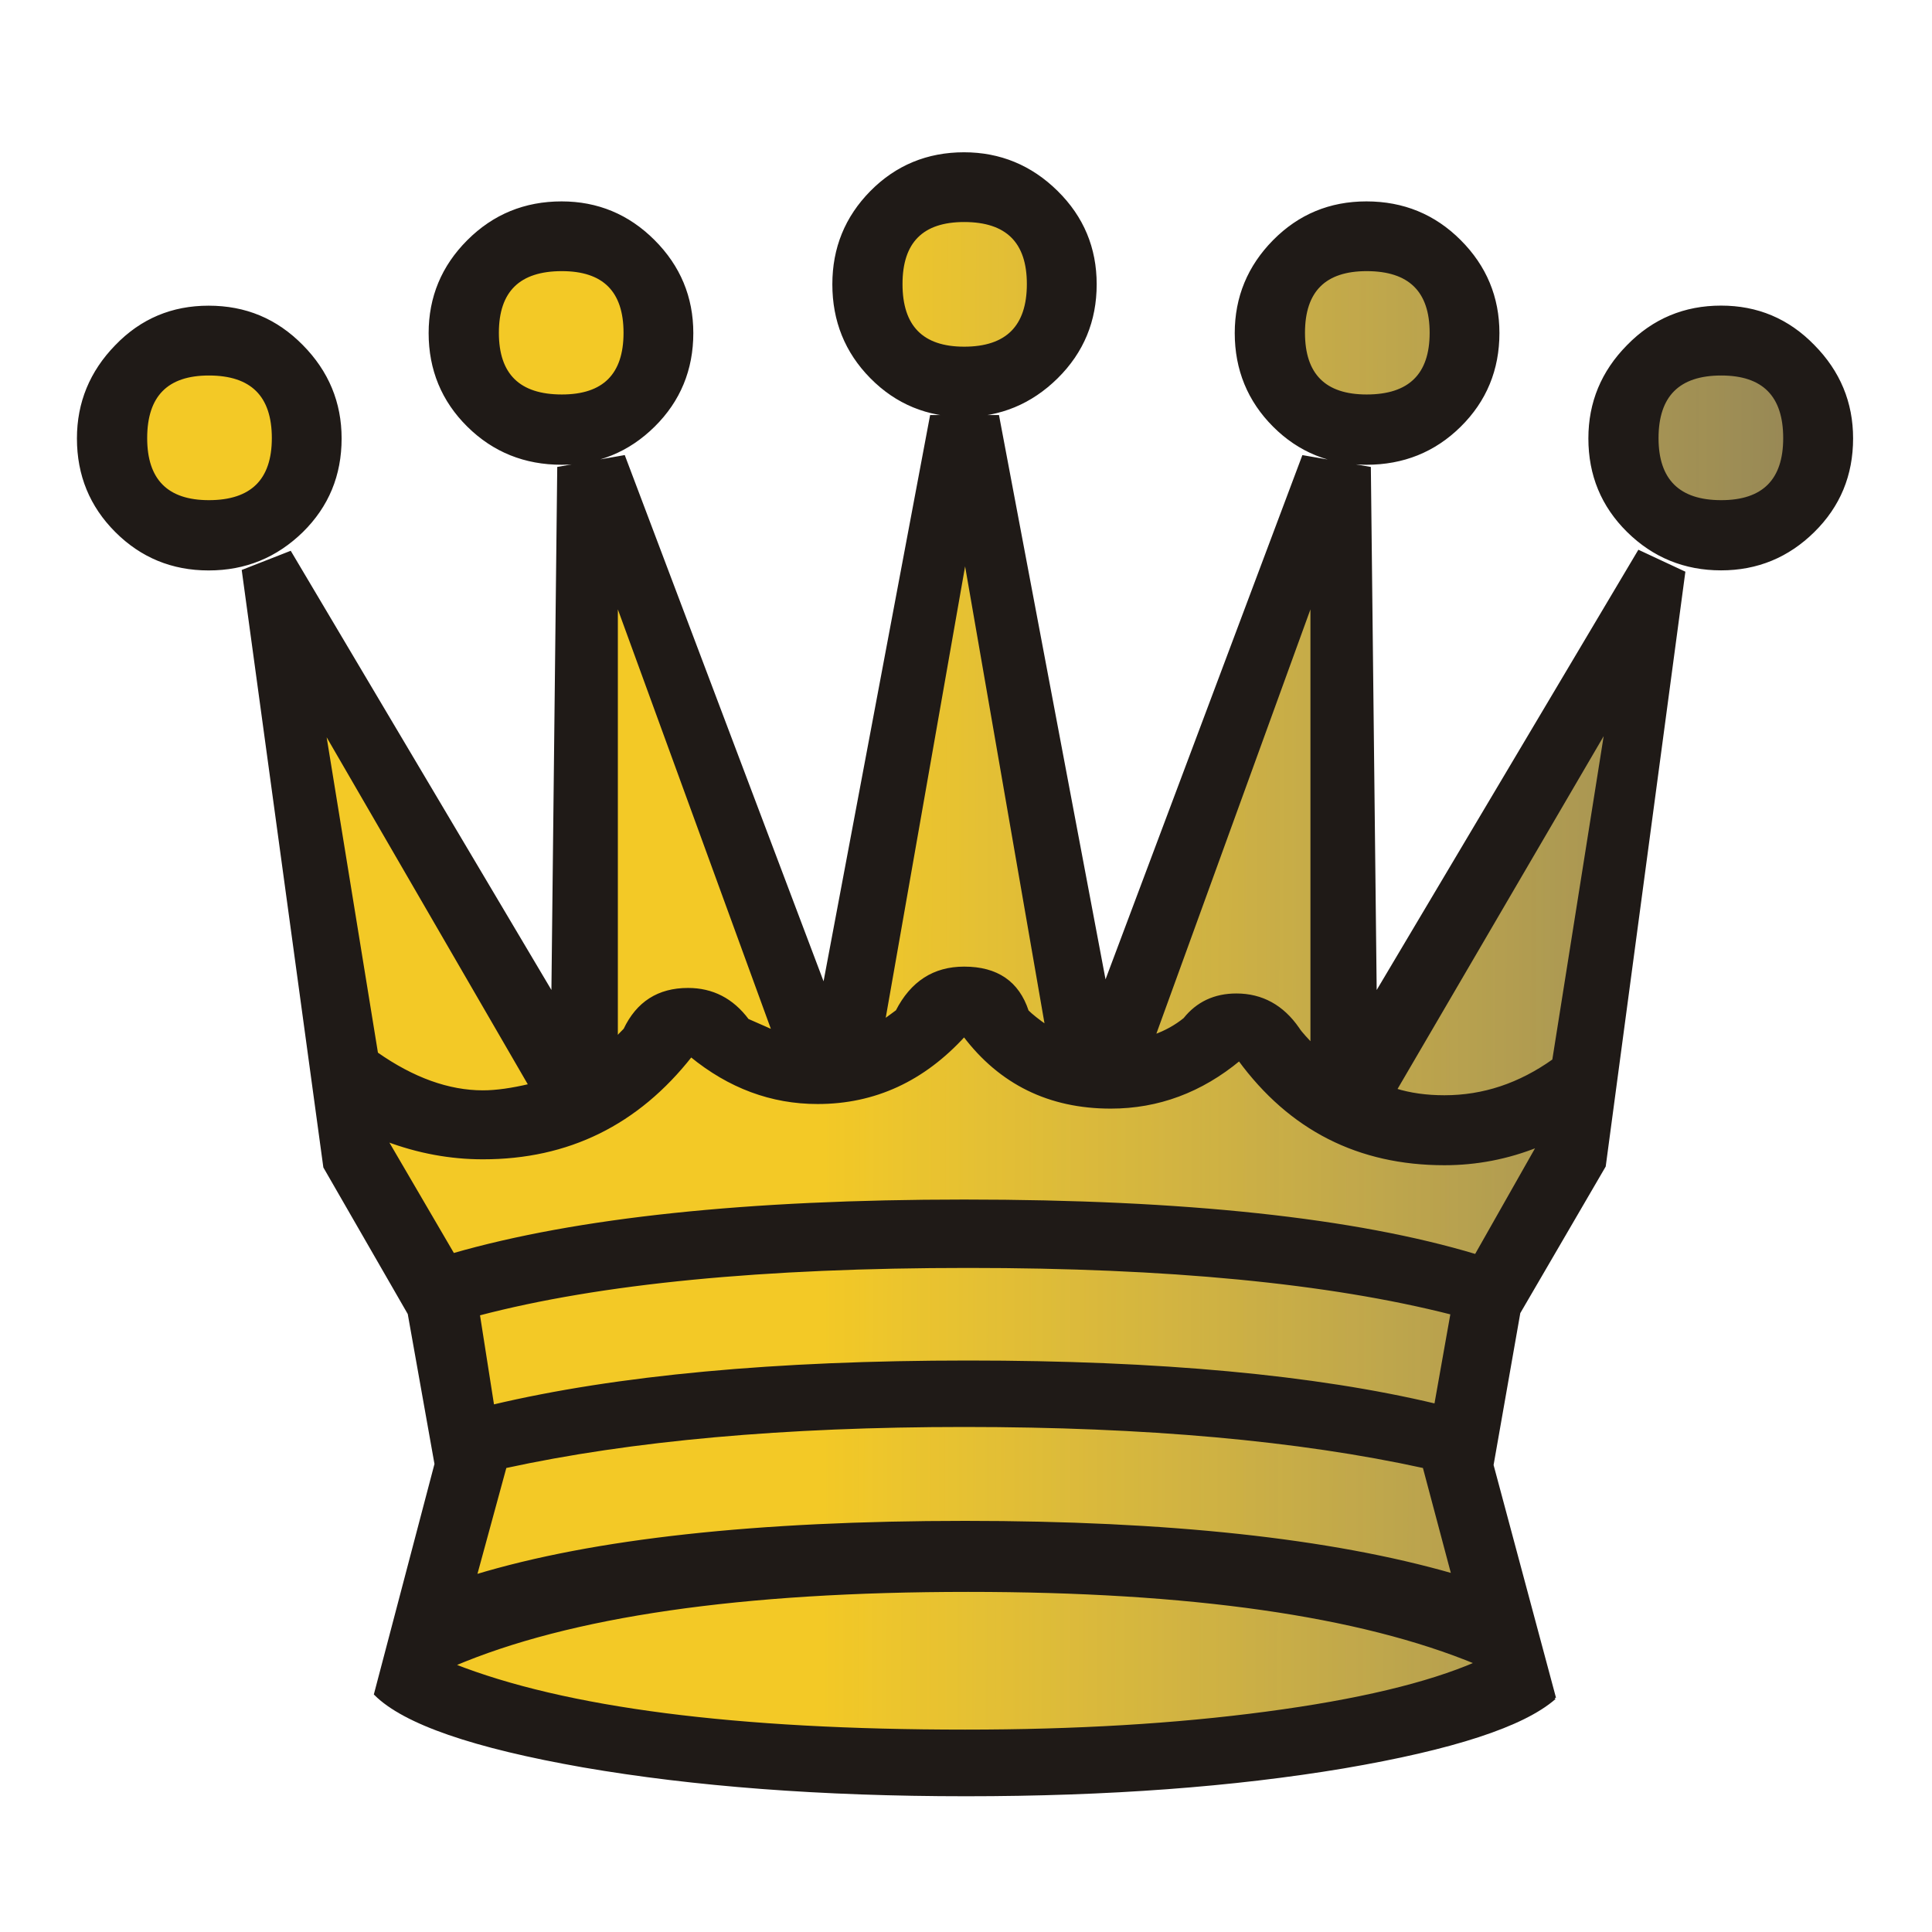
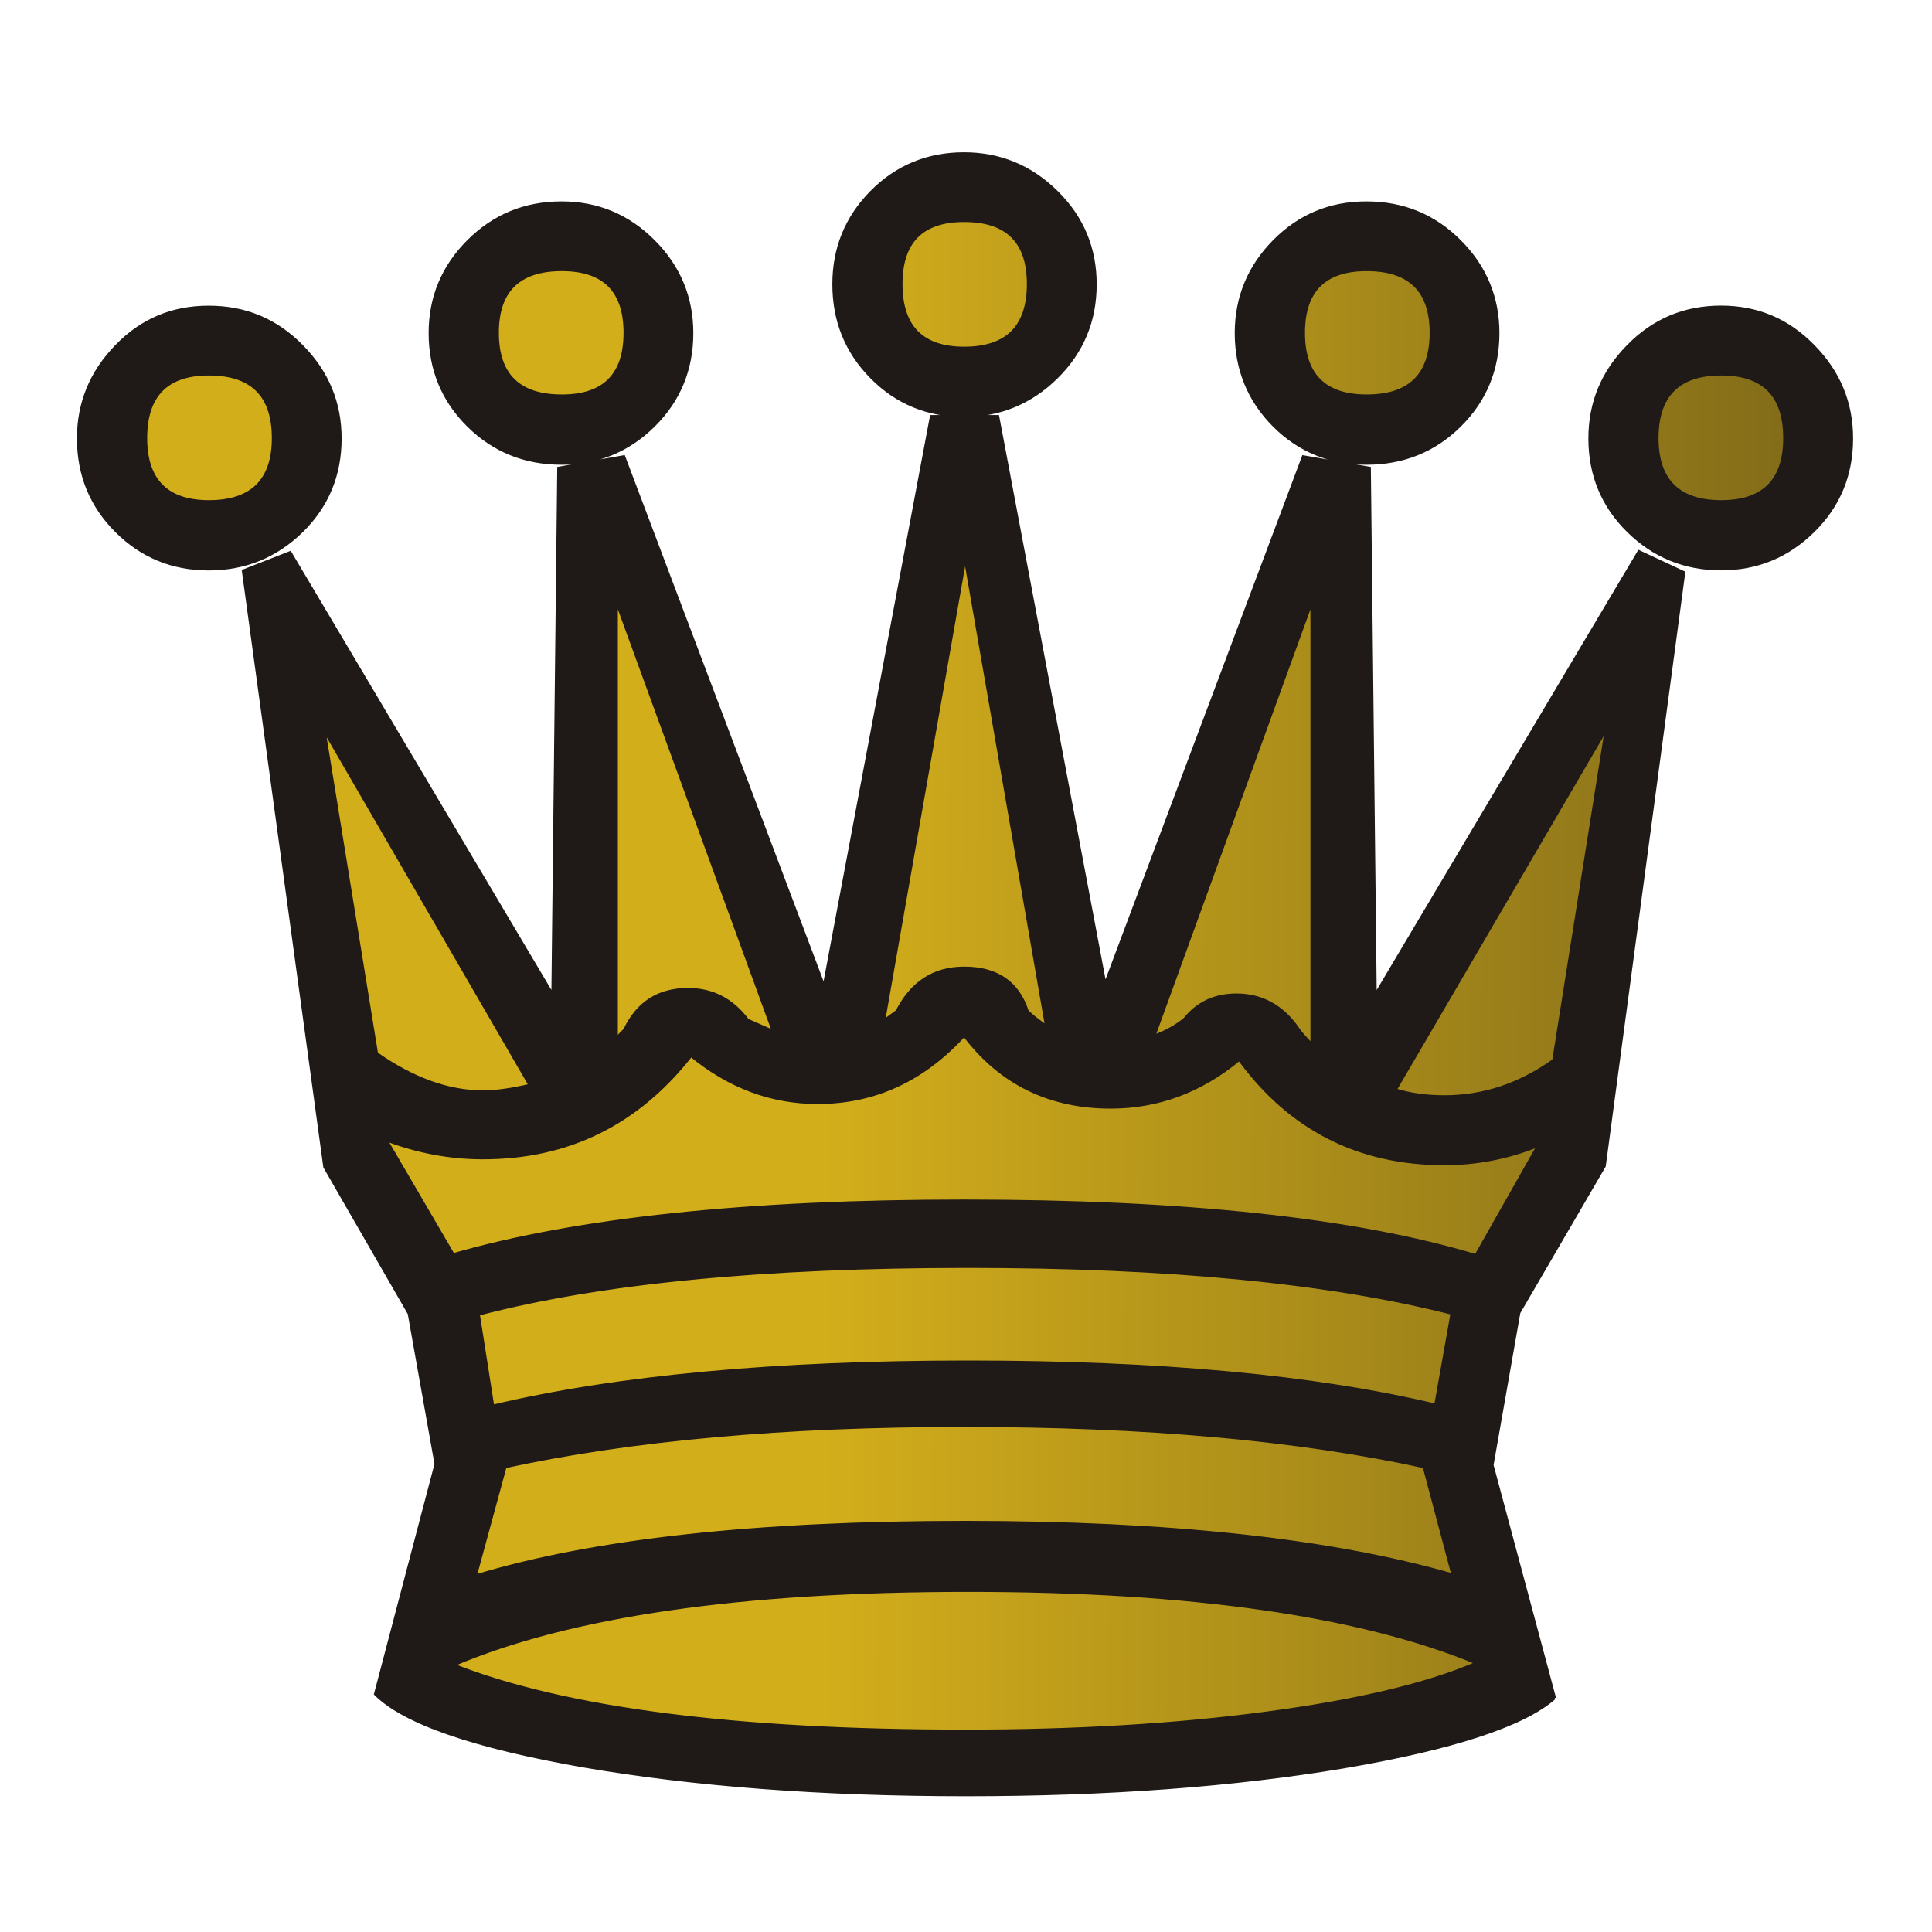
- <svg xmlns="http://www.w3.org/2000/svg" xmlns:xlink="http://www.w3.org/1999/xlink" width="177.17" height="177.17" shape-rendering="geometricPrecision" image-rendering="optimizeQuality" fill-rule="evenodd" clip-rule="evenodd" viewBox="0 0 50 50" version="1.1" id="svg7747">
-   <defs id="defs7739">
-     <linearGradient id="0" x1="21.253" y1="37.22" x2="77.64" y2="37.35" gradientUnits="userSpaceOnUse" xlink:href="#linearGradient9464">
-       <stop stop-color="#fff" id="stop7734" style="stop-color:#f3c926;stop-opacity:1" />
-       <stop offset="1" stop-color="#fff" stop-opacity="0" id="stop7736" />
-     </linearGradient>
-     <linearGradient id="linearGradient9464">
-       <stop id="stop9462" offset="0" style="stop-color:#806600;stop-opacity:1" />
-       <stop id="stop9460" offset="1" style="stop-color:#ffd42a;stop-opacity:1" />
+ <svg xmlns="http://www.w3.org/2000/svg" width="177.17" height="177.17" shape-rendering="geometricPrecision" image-rendering="optimizeQuality" fill-rule="evenodd" clip-rule="evenodd" viewBox="0 0 50 50" version="1.1" id="svg3">
+   <defs id="defs2">
+     <linearGradient id="0" x1="21.253" y1="37.22" x2="77.64" y2="37.35" gradientUnits="userSpaceOnUse">
+       <stop stop-color="#fff" id="stop1" style="stop-color:#d3ae1b;stop-opacity:1" />
+       <stop offset="1" stop-color="#fff" stop-opacity="0" id="stop2" style="stop-color:#1f1a17;stop-opacity:1" />
    </linearGradient>
  </defs>
-   <g stroke="#1f1a17" stroke-width=".076" id="g7745">
-     <path fill="#1f1a17" d="m44.541 14.723c-.94 0-1.744-.33-2.405-.982-.66-.652-.991-1.448-.991-2.396 0-.923.33-1.719.991-2.388.66-.677 1.465-1.01 2.405-1.01.931 0 1.727.33 2.388 1.01.66.669.991 1.465.991 2.388 0 .948-.33 1.744-.991 2.396-.66.652-1.456.982-2.388.982zm-4.31 29.22c-.813.711-2.633 1.304-5.461 1.786-2.828.474-6.087.72-9.77.72-3.751 0-7.05-.254-9.898-.745-2.845-.499-4.64-1.118-5.385-1.863l1.566-5.952-.694-3.895-2.184-3.793-2.108-15.426 1.211-.474 6.799 11.455.152-13.64 1.685-.296 5.182 13.716 2.777-14.757h1.719l2.777 14.707 5.131-13.665 1.71.296.152 13.64 6.824-11.481 1.16.542-2.057 15.359-2.21 3.793-.694 3.946 1.617 6.03zm-25.696-31.953c-.948 0-1.753-.322-2.413-.974-.66-.652-.991-1.456-.991-2.396 0-.923.33-1.719.991-2.379.66-.66 1.465-.991 2.413-.991.923 0 1.719.33 2.379.991.66.66.991 1.456.991 2.379 0 .94-.33 1.744-.991 2.396-.66.652-1.456.974-2.379.974zm-9.136 2.735c-.94 0-1.736-.33-2.388-.982-.652-.652-.982-1.448-.982-2.396 0-.923.33-1.719.982-2.388.652-.677 1.448-1.01 2.388-1.01.948 0 1.744.33 2.413 1.01.66.669.991 1.465.991 2.388 0 .948-.33 1.744-.991 2.396-.669.652-1.465.982-2.413.982zm19.55-3.971c-.94 0-1.744-.33-2.396-.991-.652-.66-.974-1.465-.974-2.405 0-.931.322-1.727.974-2.388.652-.66 1.456-.991 2.396-.991.923 0 1.727.33 2.396.991.669.66.999 1.456.999 2.388 0 .94-.33 1.744-.999 2.405-.669.66-1.473.991-2.396.991zm10.414 1.236c-.94 0-1.736-.322-2.388-.974-.652-.652-.982-1.456-.982-2.396 0-.923.33-1.719.982-2.379.652-.66 1.448-.991 2.388-.991.948 0 1.753.33 2.413.991.66.66.991 1.456.991 2.379 0 .94-.33 1.744-.991 2.396-.66.652-1.465.974-2.413.974z" id="path7741" />
-     <path fill="url(#0)" d="m38.22 43.04c-3.02-1.253-7.417-1.88-13.166-1.88-5.876 0-10.312.643-13.327 1.93 2.896 1.143 7.315 1.71 13.25 1.71 2.845 0 5.444-.152 7.798-.466 2.362-.313 4.174-.745 5.444-1.295zm-13.267-34.03c1.109 0 1.66-.559 1.66-1.659 0-1.092-.55-1.643-1.66-1.643-1.092 0-1.634.55-1.634 1.643 0 1.101.542 1.659 1.634 1.659zm12.624 24.977c-3.192-.813-7.366-1.211-12.522-1.211-5.292 0-9.517.406-12.675 1.236l.373 2.379c3.217-.762 7.324-1.143 12.302-1.143 4.944 0 8.975.373 12.1 1.118l.423-2.379zm.618-1.49l1.617-2.853c-.796.322-1.609.474-2.43.474-2.218 0-3.988-.897-5.309-2.701-.991.821-2.1 1.236-3.327 1.236-1.583 0-2.853-.618-3.793-1.863-1.058 1.16-2.32 1.744-3.793 1.744-1.194 0-2.286-.406-3.277-1.219-1.389 1.77-3.183 2.65-5.385 2.65-.838 0-1.676-.152-2.506-.466l1.736 2.972c3.209-.923 7.62-1.389 13.225-1.389 5.706 0 10.118.474 13.242 1.414zm-11.11-5.927l-2.108-12.133-2.108 11.989c.051-.034.161-.119.347-.254.381-.745.957-1.118 1.736-1.118.847 0 1.389.372 1.634 1.118.102.102.271.237.5.398zm6.867.474v-11.489l-4.089 11.261c.313-.11.576-.262.796-.44.33-.415.779-.627 1.338-.627.66 0 1.194.296 1.592.872.042.068.102.136.169.212.068.076.136.144.195.212zm-13.936-.347l-4.064-11.142v11.337c.042-.068.119-.144.22-.245.33-.694.872-1.041 1.634-1.041.627 0 1.143.262 1.541.796.449.195.669.296.669.296zm-6.299 1.389l-5.334-9.203 1.363 8.382c.94.66 1.863.991 2.752.991.347 0 .754-.059 1.219-.169zm22.394.119c.381.119.804.178 1.27.178 1.01 0 1.947-.313 2.828-.94l1.363-8.585-5.461 9.347zm1.49 12.556l-.745-2.802c-3.243-.711-7.205-1.067-11.904-1.067-4.648 0-8.611.356-11.879 1.067l-.771 2.828c3.073-.931 7.298-1.389 12.675-1.389 5.241 0 9.449.449 12.624 1.363zm-23.06-30.514c1.084 0 1.634-.542 1.634-1.634 0-1.092-.55-1.634-1.634-1.634-1.109 0-1.668.542-1.668 1.634 0 1.092.559 1.634 1.668 1.634zm20.828 0c1.109 0 1.668-.542 1.668-1.634 0-1.092-.559-1.634-1.668-1.634-1.084 0-1.634.542-1.634 1.634 0 1.092.55 1.634 1.634 1.634zm-29.964 2.735c1.109 0 1.668-.55 1.668-1.643 0-1.109-.559-1.659-1.668-1.659-1.084 0-1.634.55-1.634 1.659 0 1.092.55 1.643 1.634 1.643zm39.14 0c1.092 0 1.642-.55 1.642-1.643 0-1.109-.55-1.659-1.642-1.659-1.101 0-1.66.55-1.66 1.659 0 1.092.559 1.643 1.66 1.643z" id="path7743" style="fill-opacity:1.0" />
+   <g stroke="#1f1a17" stroke-width=".076" id="g3">
+     <path fill="#1f1a17" d="m44.541 14.723c-.94 0-1.744-.33-2.405-.982-.66-.652-.991-1.448-.991-2.396 0-.923.33-1.719.991-2.388.66-.677 1.465-1.01 2.405-1.01.931 0 1.727.33 2.388 1.01.66.669.991 1.465.991 2.388 0 .948-.33 1.744-.991 2.396-.66.652-1.456.982-2.388.982zm-4.31 29.22c-.813.711-2.633 1.304-5.461 1.786-2.828.474-6.087.72-9.77.72-3.751 0-7.05-.254-9.898-.745-2.845-.499-4.64-1.118-5.385-1.863l1.566-5.952-.694-3.895-2.184-3.793-2.108-15.426 1.211-.474 6.799 11.455.152-13.64 1.685-.296 5.182 13.716 2.777-14.757h1.719l2.777 14.707 5.131-13.665 1.71.296.152 13.64 6.824-11.481 1.16.542-2.057 15.359-2.21 3.793-.694 3.946 1.617 6.03zm-25.696-31.953c-.948 0-1.753-.322-2.413-.974-.66-.652-.991-1.456-.991-2.396 0-.923.33-1.719.991-2.379.66-.66 1.465-.991 2.413-.991.923 0 1.719.33 2.379.991.66.66.991 1.456.991 2.379 0 .94-.33 1.744-.991 2.396-.66.652-1.456.974-2.379.974zm-9.136 2.735c-.94 0-1.736-.33-2.388-.982-.652-.652-.982-1.448-.982-2.396 0-.923.33-1.719.982-2.388.652-.677 1.448-1.01 2.388-1.01.948 0 1.744.33 2.413 1.01.66.669.991 1.465.991 2.388 0 .948-.33 1.744-.991 2.396-.669.652-1.465.982-2.413.982zm19.55-3.971c-.94 0-1.744-.33-2.396-.991-.652-.66-.974-1.465-.974-2.405 0-.931.322-1.727.974-2.388.652-.66 1.456-.991 2.396-.991.923 0 1.727.33 2.396.991.669.66.999 1.456.999 2.388 0 .94-.33 1.744-.999 2.405-.669.66-1.473.991-2.396.991zm10.414 1.236c-.94 0-1.736-.322-2.388-.974-.652-.652-.982-1.456-.982-2.396 0-.923.33-1.719.982-2.379.652-.66 1.448-.991 2.388-.991.948 0 1.753.33 2.413.991.66.66.991 1.456.991 2.379 0 .94-.33 1.744-.991 2.396-.66.652-1.465.974-2.413.974z" id="path2" />
+     <path fill="url(#0)" d="m38.22 43.04c-3.02-1.253-7.417-1.88-13.166-1.88-5.876 0-10.312.643-13.327 1.93 2.896 1.143 7.315 1.71 13.25 1.71 2.845 0 5.444-.152 7.798-.466 2.362-.313 4.174-.745 5.444-1.295zm-13.267-34.03c1.109 0 1.66-.559 1.66-1.659 0-1.092-.55-1.643-1.66-1.643-1.092 0-1.634.55-1.634 1.643 0 1.101.542 1.659 1.634 1.659zm12.624 24.977c-3.192-.813-7.366-1.211-12.522-1.211-5.292 0-9.517.406-12.675 1.236l.373 2.379c3.217-.762 7.324-1.143 12.302-1.143 4.944 0 8.975.373 12.1 1.118l.423-2.379zm.618-1.49l1.617-2.853c-.796.322-1.609.474-2.43.474-2.218 0-3.988-.897-5.309-2.701-.991.821-2.1 1.236-3.327 1.236-1.583 0-2.853-.618-3.793-1.863-1.058 1.16-2.32 1.744-3.793 1.744-1.194 0-2.286-.406-3.277-1.219-1.389 1.77-3.183 2.65-5.385 2.65-.838 0-1.676-.152-2.506-.466l1.736 2.972c3.209-.923 7.62-1.389 13.225-1.389 5.706 0 10.118.474 13.242 1.414zm-11.11-5.927l-2.108-12.133-2.108 11.989c.051-.034.161-.119.347-.254.381-.745.957-1.118 1.736-1.118.847 0 1.389.372 1.634 1.118.102.102.271.237.5.398zm6.867.474v-11.489l-4.089 11.261c.313-.11.576-.262.796-.44.33-.415.779-.627 1.338-.627.66 0 1.194.296 1.592.872.042.068.102.136.169.212.068.076.136.144.195.212zm-13.936-.347l-4.064-11.142v11.337c.042-.068.119-.144.22-.245.33-.694.872-1.041 1.634-1.041.627 0 1.143.262 1.541.796.449.195.669.296.669.296zm-6.299 1.389l-5.334-9.203 1.363 8.382c.94.66 1.863.991 2.752.991.347 0 .754-.059 1.219-.169zm22.394.119c.381.119.804.178 1.27.178 1.01 0 1.947-.313 2.828-.94l1.363-8.585-5.461 9.347zm1.49 12.556l-.745-2.802c-3.243-.711-7.205-1.067-11.904-1.067-4.648 0-8.611.356-11.879 1.067l-.771 2.828c3.073-.931 7.298-1.389 12.675-1.389 5.241 0 9.449.449 12.624 1.363zm-23.06-30.514c1.084 0 1.634-.542 1.634-1.634 0-1.092-.55-1.634-1.634-1.634-1.109 0-1.668.542-1.668 1.634 0 1.092.559 1.634 1.668 1.634zm20.828 0c1.109 0 1.668-.542 1.668-1.634 0-1.092-.559-1.634-1.668-1.634-1.084 0-1.634.542-1.634 1.634 0 1.092.55 1.634 1.634 1.634zm-29.964 2.735c1.109 0 1.668-.55 1.668-1.643 0-1.109-.559-1.659-1.668-1.659-1.084 0-1.634.55-1.634 1.659 0 1.092.55 1.643 1.634 1.643zm39.14 0c1.092 0 1.642-.55 1.642-1.643 0-1.109-.55-1.659-1.642-1.659-1.101 0-1.66.55-1.66 1.659 0 1.092.559 1.643 1.66 1.643z" id="path3" />
  </g>
</svg>
